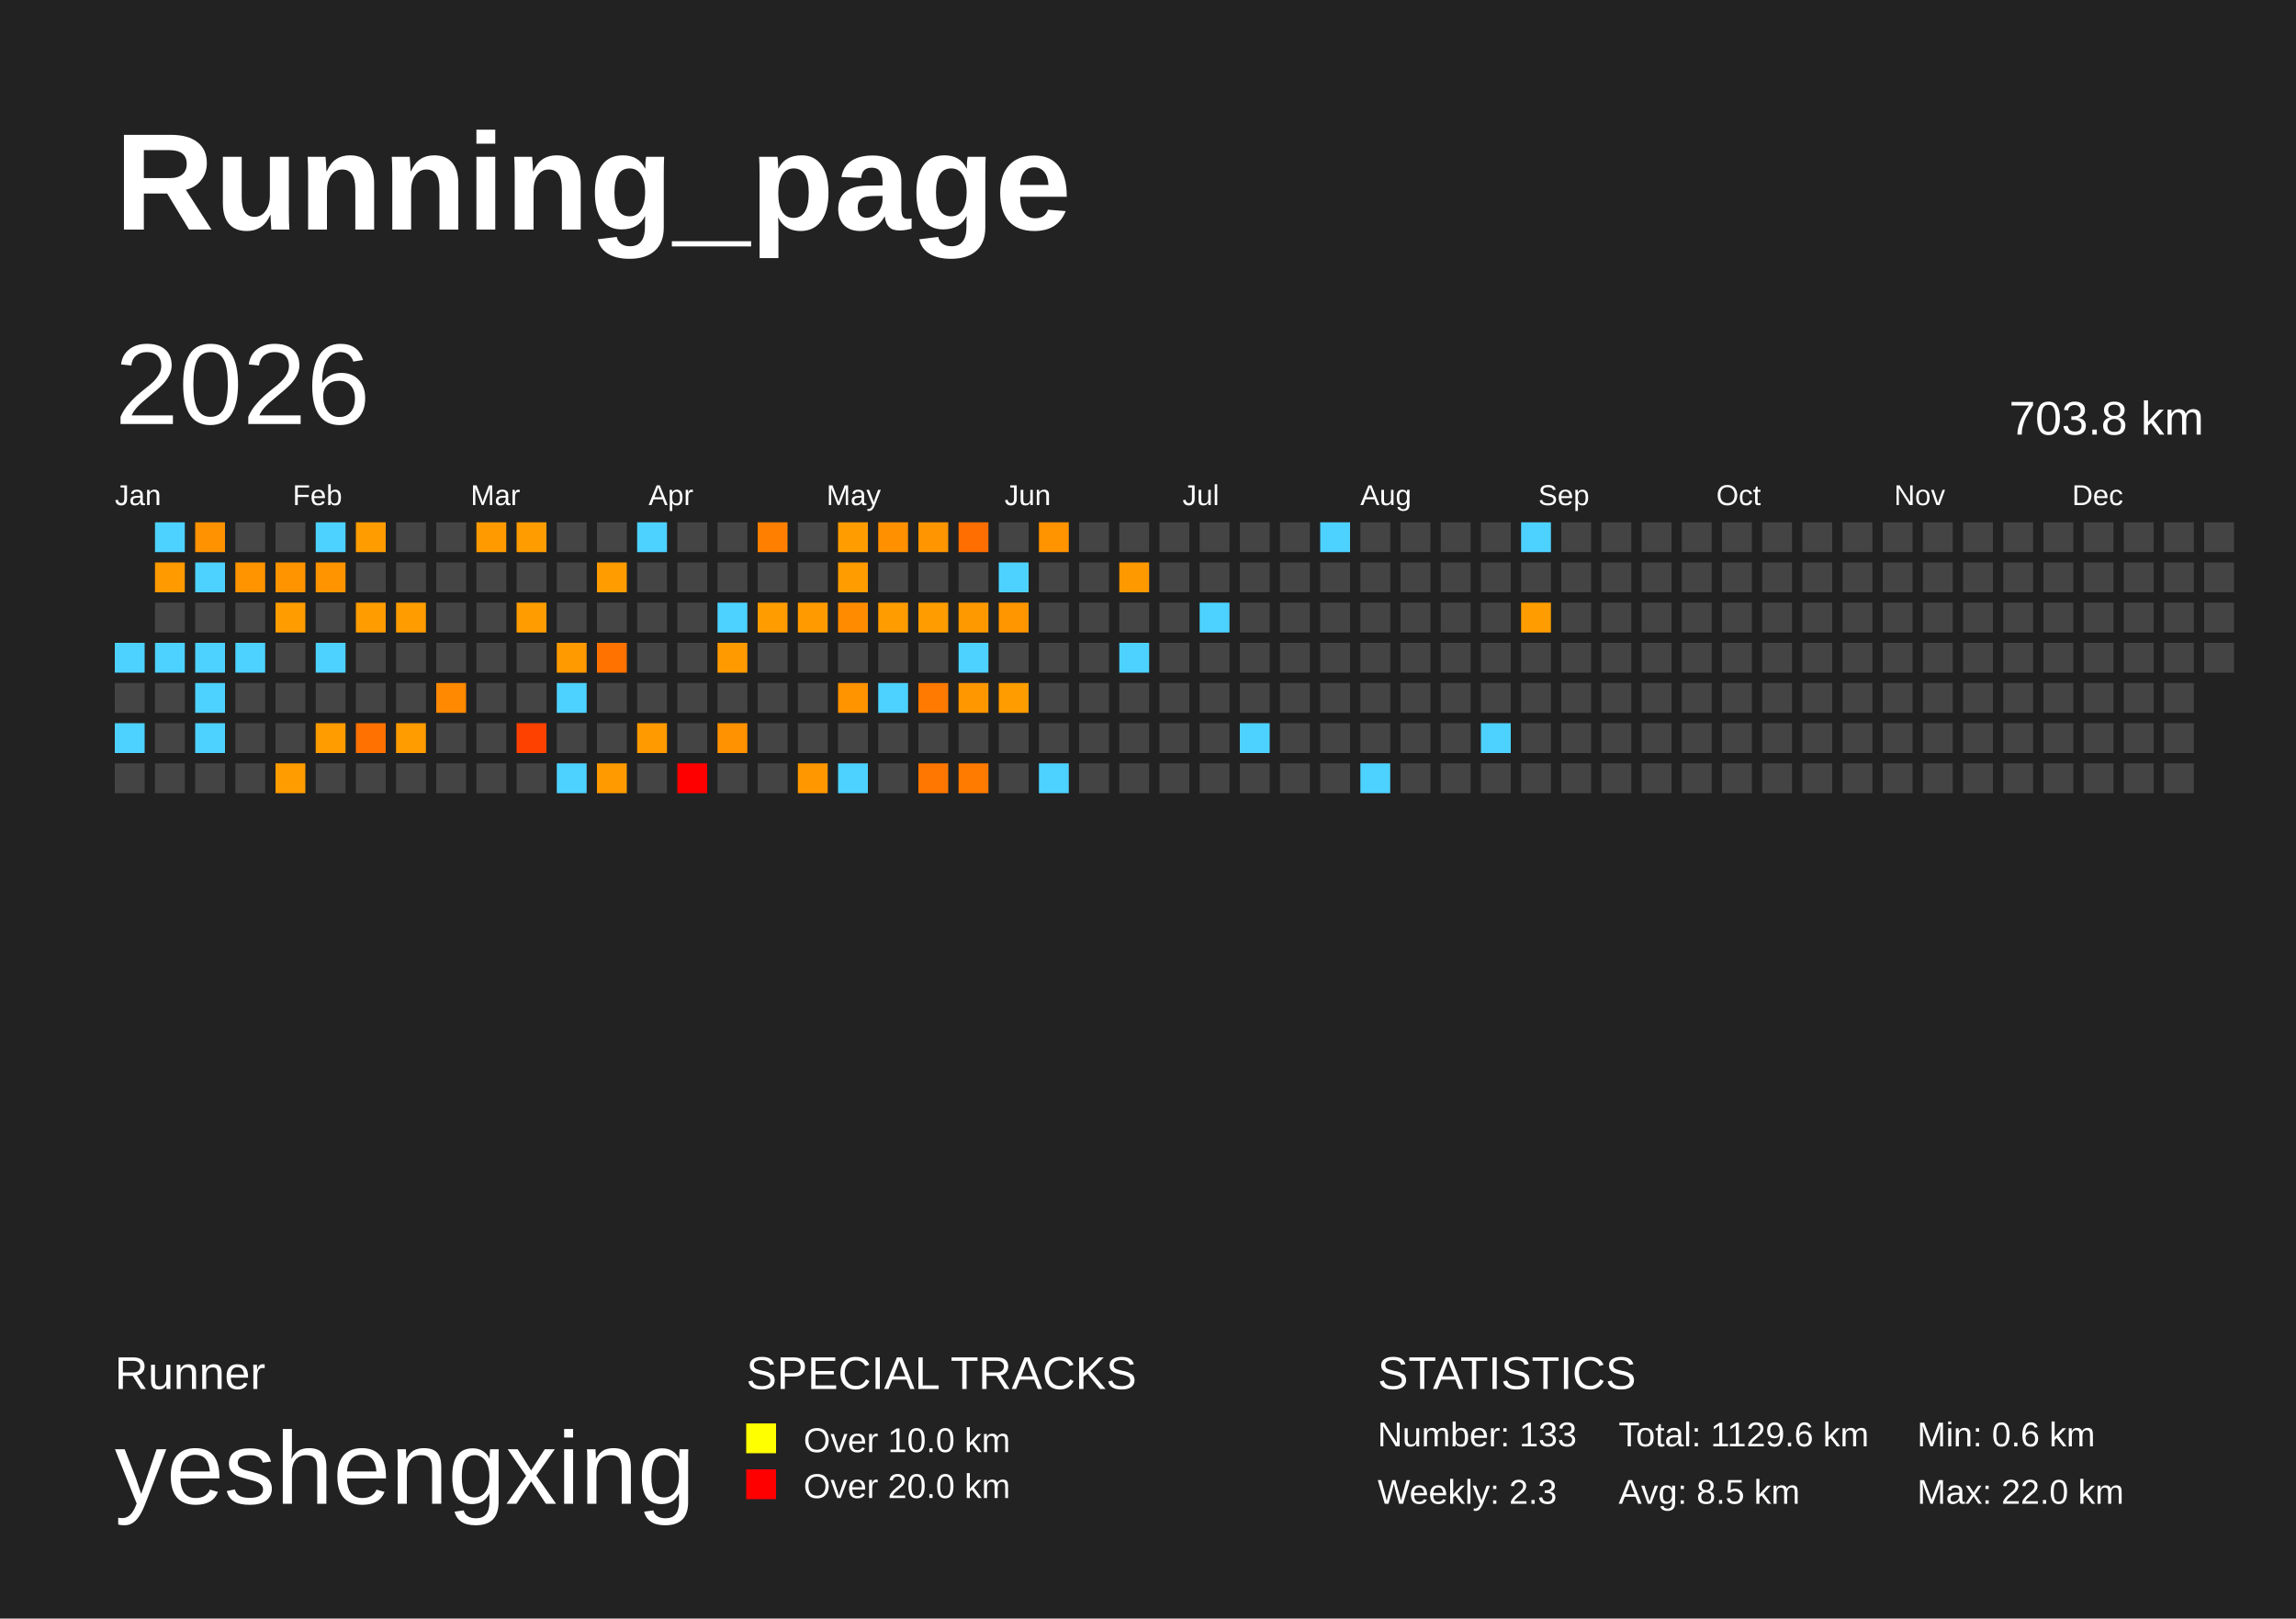
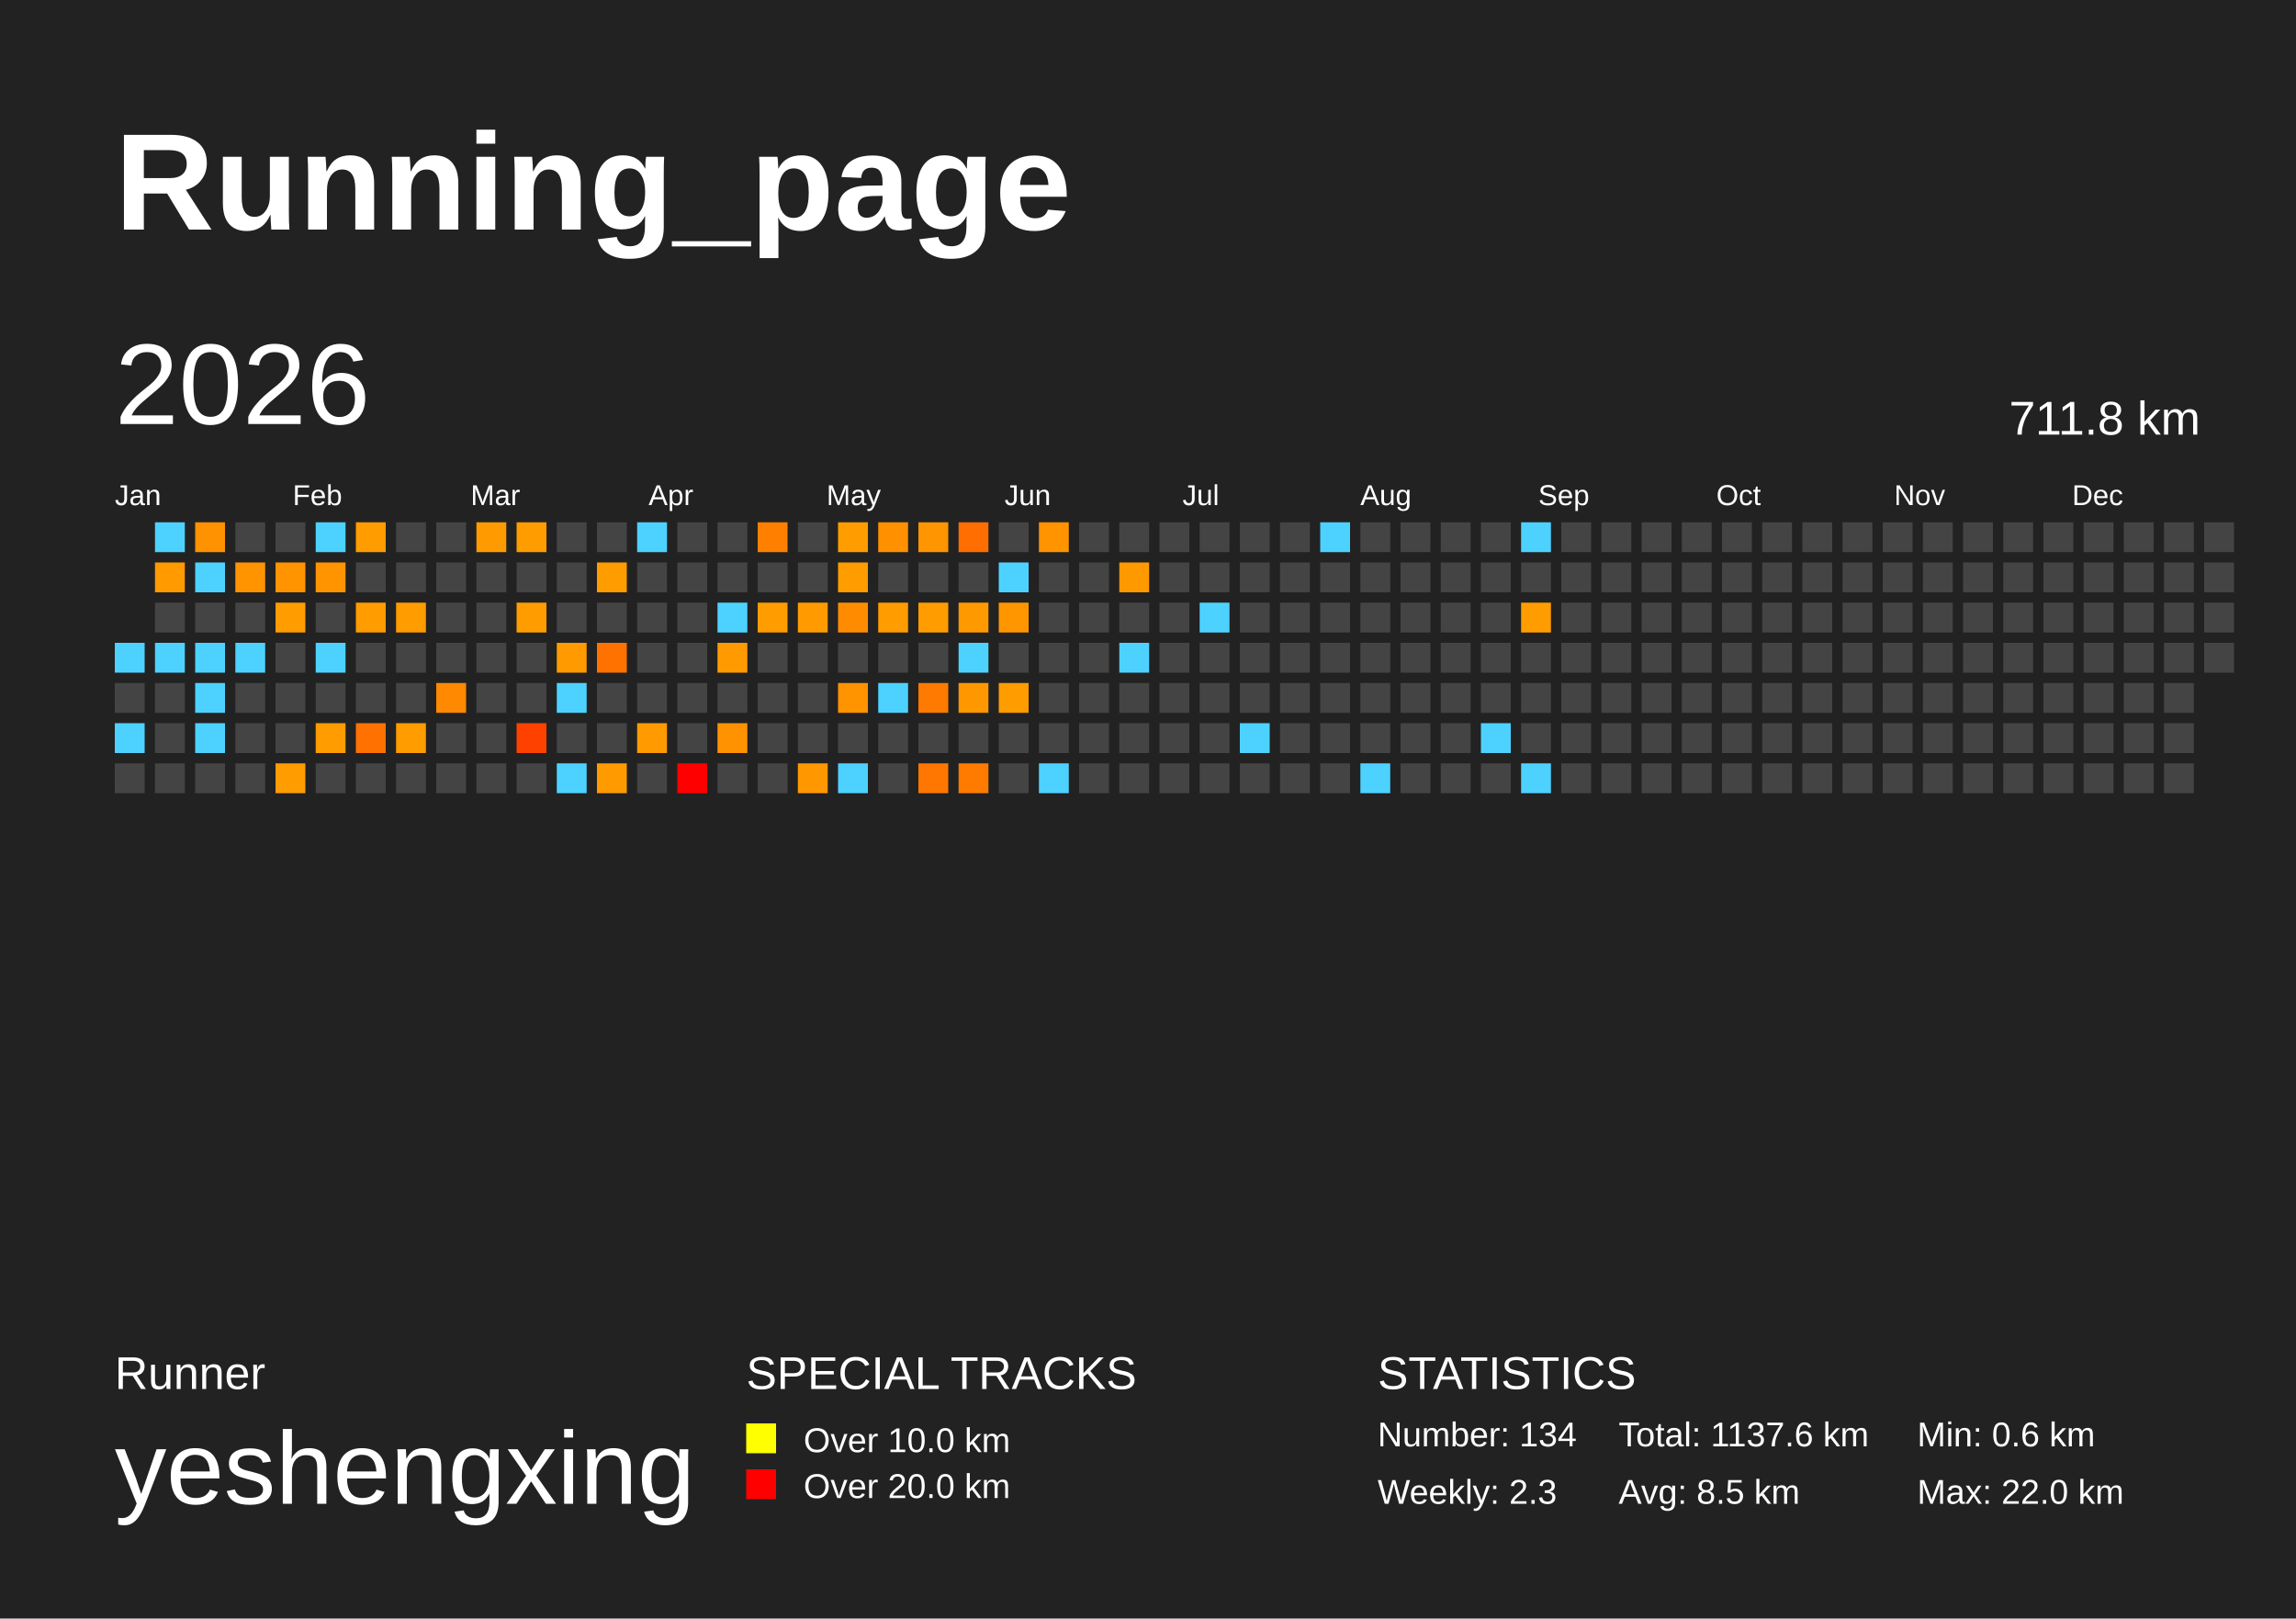
<svg xmlns="http://www.w3.org/2000/svg" baseProfile="full" height="141mm" version="1.1" viewBox="0,0,200,141" width="200mm">
  <defs />
  <rect fill="#222222" height="141" width="200" x="0" y="0" />
  <text fill="#FFFFFF" style="font-size:12px; font-family:Arial; font-weight:bold;" x="10" y="20">Running_page</text>
  <text fill="#FFFFFF" style="font-size:4px; font-family:Arial" x="10" y="121">Runner</text>
  <text fill="#FFFFFF" style="font-size:9px; font-family:Arial" x="10" y="131">yeshengxing</text>
  <text fill="#FFFFFF" style="font-size:4px; font-family:Arial" x="65" y="121">SPECIAL TRACKS</text>
  <rect fill="yellow" height="2.6" width="2.6" x="65" y="124" />
  <text fill="#FFFFFF" style="font-size:3px; font-family:Arial" x="70" y="126.5">Over 10.0 km</text>
  <rect fill="red" height="2.6" width="2.6" x="65" y="128" />
  <text fill="#FFFFFF" style="font-size:3px; font-family:Arial" x="70" y="130.5">Over 20.0 km</text>
  <text fill="#FFFFFF" style="font-size:4px; font-family:Arial" x="120" y="121">STATISTICS</text>
-   <text fill="#FFFFFF" style="font-size:3px; font-family:Arial" x="120" y="126">Number: 133</text>
+   <text fill="#FFFFFF" style="font-size:3px; font-family:Arial" x="120" y="126">Number: 134</text>
  <text fill="#FFFFFF" style="font-size:3px; font-family:Arial" x="120" y="131">Weekly: 2.3</text>
-   <text fill="#FFFFFF" style="font-size:3px; font-family:Arial" x="141" y="126">Total: 1129.6 km</text>
+   <text fill="#FFFFFF" style="font-size:3px; font-family:Arial" x="141" y="126">Total: 1137.6 km</text>
  <text fill="#FFFFFF" style="font-size:3px; font-family:Arial" x="141" y="131">Avg: 8.5 km</text>
  <text fill="#FFFFFF" style="font-size:3px; font-family:Arial" x="167" y="126">Min: 0.6 km</text>
  <text fill="#FFFFFF" style="font-size:3px; font-family:Arial" x="167" y="131">Max: 22.0 km</text>
  <text dominant-baseline="hanging" fill="#FFFFFF" style="font-size:10.0px; font-family:Arial;" x="10" y="30">2026</text>
-   <text dominant-baseline="hanging" fill="#FFFFFF" style="font-size:4.125px; font-family:Arial;" x="175" y="35">703.8 km</text>
+   <text dominant-baseline="hanging" fill="#FFFFFF" style="font-size:4.125px; font-family:Arial;" x="175" y="35">711.8 km</text>
  <text fill="#FFFFFF" style="font-size:2.5px; font-family:Arial" x="10.0" y="44">Jan</text>
  <text fill="#FFFFFF" style="font-size:2.5px; font-family:Arial" x="25.5" y="44">Feb</text>
  <text fill="#FFFFFF" style="font-size:2.5px; font-family:Arial" x="41.0" y="44">Mar</text>
  <text fill="#FFFFFF" style="font-size:2.5px; font-family:Arial" x="56.5" y="44">Apr</text>
  <text fill="#FFFFFF" style="font-size:2.5px; font-family:Arial" x="72.0" y="44">May</text>
  <text fill="#FFFFFF" style="font-size:2.5px; font-family:Arial" x="87.5" y="44">Jun</text>
  <text fill="#FFFFFF" style="font-size:2.5px; font-family:Arial" x="103.0" y="44">Jul</text>
  <text fill="#FFFFFF" style="font-size:2.5px; font-family:Arial" x="118.5" y="44">Aug</text>
  <text fill="#FFFFFF" style="font-size:2.5px; font-family:Arial" x="134.0" y="44">Sep</text>
  <text fill="#FFFFFF" style="font-size:2.5px; font-family:Arial" x="149.5" y="44">Oct</text>
  <text fill="#FFFFFF" style="font-size:2.5px; font-family:Arial" x="165.0" y="44">Nov</text>
  <text fill="#FFFFFF" style="font-size:2.5px; font-family:Arial" x="180.5" y="44">Dec</text>
  <rect fill="#4dd2ff" height="2.6" width="2.6" x="10.0" y="56.0" />
  <rect fill="#444444" height="2.6" width="2.6" x="10.0" y="59.5" />
  <rect fill="#4dd2ff" height="2.6" width="2.6" x="10.0" y="63.0" />
  <rect fill="#444444" height="2.6" width="2.6" x="10.0" y="66.5" />
  <rect fill="#4dd2ff" height="2.6" width="2.6" x="13.5" y="45.5" />
  <rect fill="#ff9a00" height="2.6" width="2.6" x="13.5" y="49.0" />
  <rect fill="#444444" height="2.6" width="2.6" x="13.5" y="52.5" />
  <rect fill="#4dd2ff" height="2.6" width="2.6" x="13.5" y="56.0" />
  <rect fill="#444444" height="2.6" width="2.6" x="13.5" y="59.5" />
  <rect fill="#444444" height="2.6" width="2.6" x="13.5" y="63.0" />
  <rect fill="#444444" height="2.6" width="2.6" x="13.5" y="66.5" />
  <rect fill="#ff9200" height="2.6" width="2.6" x="17.0" y="45.5" />
  <rect fill="#4dd2ff" height="2.6" width="2.6" x="17.0" y="49.0" />
  <rect fill="#444444" height="2.6" width="2.6" x="17.0" y="52.5" />
  <rect fill="#4dd2ff" height="2.6" width="2.6" x="17.0" y="56.0" />
  <rect fill="#4dd2ff" height="2.6" width="2.6" x="17.0" y="59.5" />
  <rect fill="#4dd2ff" height="2.6" width="2.6" x="17.0" y="63.0" />
  <rect fill="#444444" height="2.6" width="2.6" x="17.0" y="66.5" />
  <rect fill="#444444" height="2.6" width="2.6" x="20.5" y="45.5" />
  <rect fill="#ff9300" height="2.6" width="2.6" x="20.5" y="49.0" />
  <rect fill="#444444" height="2.6" width="2.6" x="20.5" y="52.5" />
  <rect fill="#4dd2ff" height="2.6" width="2.6" x="20.5" y="56.0" />
  <rect fill="#444444" height="2.6" width="2.6" x="20.5" y="59.5" />
  <rect fill="#444444" height="2.6" width="2.6" x="20.5" y="63.0" />
  <rect fill="#444444" height="2.6" width="2.6" x="20.5" y="66.5" />
  <rect fill="#444444" height="2.6" width="2.6" x="24.0" y="45.5" />
  <rect fill="#ff9300" height="2.6" width="2.6" x="24.0" y="49.0" />
  <rect fill="#ff9c00" height="2.6" width="2.6" x="24.0" y="52.5" />
  <rect fill="#444444" height="2.6" width="2.6" x="24.0" y="56.0" />
  <rect fill="#444444" height="2.6" width="2.6" x="24.0" y="59.5" />
  <rect fill="#444444" height="2.6" width="2.6" x="24.0" y="63.0" />
  <rect fill="#ff9c00" height="2.6" width="2.6" x="24.0" y="66.5" />
  <rect fill="#4dd2ff" height="2.6" width="2.6" x="27.5" y="45.5" />
  <rect fill="#ff9400" height="2.6" width="2.6" x="27.5" y="49.0" />
  <rect fill="#444444" height="2.6" width="2.6" x="27.5" y="52.5" />
  <rect fill="#4dd2ff" height="2.6" width="2.6" x="27.5" y="56.0" />
  <rect fill="#444444" height="2.6" width="2.6" x="27.5" y="59.5" />
  <rect fill="#ff9c00" height="2.6" width="2.6" x="27.5" y="63.0" />
  <rect fill="#444444" height="2.6" width="2.6" x="27.5" y="66.5" />
  <rect fill="#ff9c00" height="2.6" width="2.6" x="31.0" y="45.5" />
  <rect fill="#444444" height="2.6" width="2.6" x="31.0" y="49.0" />
  <rect fill="#ff9c00" height="2.6" width="2.6" x="31.0" y="52.5" />
  <rect fill="#444444" height="2.6" width="2.6" x="31.0" y="56.0" />
  <rect fill="#444444" height="2.6" width="2.6" x="31.0" y="59.5" />
  <rect fill="#ff7100" height="2.6" width="2.6" x="31.0" y="63.0" />
  <rect fill="#444444" height="2.6" width="2.6" x="31.0" y="66.5" />
  <rect fill="#444444" height="2.6" width="2.6" x="34.5" y="45.5" />
  <rect fill="#444444" height="2.6" width="2.6" x="34.5" y="49.0" />
  <rect fill="#ff9c00" height="2.6" width="2.6" x="34.5" y="52.5" />
  <rect fill="#444444" height="2.6" width="2.6" x="34.5" y="56.0" />
  <rect fill="#444444" height="2.6" width="2.6" x="34.5" y="59.5" />
  <rect fill="#ff9c00" height="2.6" width="2.6" x="34.5" y="63.0" />
  <rect fill="#444444" height="2.6" width="2.6" x="34.5" y="66.5" />
  <rect fill="#444444" height="2.6" width="2.6" x="38.0" y="45.5" />
  <rect fill="#444444" height="2.6" width="2.6" x="38.0" y="49.0" />
  <rect fill="#444444" height="2.6" width="2.6" x="38.0" y="52.5" />
  <rect fill="#444444" height="2.6" width="2.6" x="38.0" y="56.0" />
  <rect fill="#ff8900" height="2.6" width="2.6" x="38.0" y="59.5" />
  <rect fill="#444444" height="2.6" width="2.6" x="38.0" y="63.0" />
  <rect fill="#444444" height="2.6" width="2.6" x="38.0" y="66.5" />
  <rect fill="#ff9b00" height="2.6" width="2.6" x="41.5" y="45.5" />
  <rect fill="#444444" height="2.6" width="2.6" x="41.5" y="49.0" />
  <rect fill="#444444" height="2.6" width="2.6" x="41.5" y="52.5" />
  <rect fill="#444444" height="2.6" width="2.6" x="41.5" y="56.0" />
  <rect fill="#444444" height="2.6" width="2.6" x="41.5" y="59.5" />
  <rect fill="#444444" height="2.6" width="2.6" x="41.5" y="63.0" />
  <rect fill="#444444" height="2.6" width="2.6" x="41.5" y="66.5" />
  <rect fill="#ff9c00" height="2.6" width="2.6" x="45.0" y="45.5" />
  <rect fill="#444444" height="2.6" width="2.6" x="45.0" y="49.0" />
  <rect fill="#ff9d00" height="2.6" width="2.6" x="45.0" y="52.5" />
  <rect fill="#444444" height="2.6" width="2.6" x="45.0" y="56.0" />
  <rect fill="#444444" height="2.6" width="2.6" x="45.0" y="59.5" />
  <rect fill="#ff4100" height="2.6" width="2.6" x="45.0" y="63.0" />
  <rect fill="#444444" height="2.6" width="2.6" x="45.0" y="66.5" />
  <rect fill="#444444" height="2.6" width="2.6" x="48.5" y="45.5" />
  <rect fill="#444444" height="2.6" width="2.6" x="48.5" y="49.0" />
  <rect fill="#444444" height="2.6" width="2.6" x="48.5" y="52.5" />
  <rect fill="#ff9a00" height="2.6" width="2.6" x="48.5" y="56.0" />
  <rect fill="#4dd2ff" height="2.6" width="2.6" x="48.5" y="59.5" />
  <rect fill="#444444" height="2.6" width="2.6" x="48.5" y="63.0" />
  <rect fill="#4dd2ff" height="2.6" width="2.6" x="48.5" y="66.5" />
  <rect fill="#444444" height="2.6" width="2.6" x="52.0" y="45.5" />
  <rect fill="#ff9c00" height="2.6" width="2.6" x="52.0" y="49.0" />
  <rect fill="#444444" height="2.6" width="2.6" x="52.0" y="52.5" />
  <rect fill="#ff7200" height="2.6" width="2.6" x="52.0" y="56.0" />
  <rect fill="#444444" height="2.6" width="2.6" x="52.0" y="59.5" />
  <rect fill="#444444" height="2.6" width="2.6" x="52.0" y="63.0" />
  <rect fill="#ff9b00" height="2.6" width="2.6" x="52.0" y="66.5" />
  <rect fill="#4dd2ff" height="2.6" width="2.6" x="55.5" y="45.5" />
  <rect fill="#444444" height="2.6" width="2.6" x="55.5" y="49.0" />
  <rect fill="#444444" height="2.6" width="2.6" x="55.5" y="52.5" />
  <rect fill="#444444" height="2.6" width="2.6" x="55.5" y="56.0" />
  <rect fill="#444444" height="2.6" width="2.6" x="55.5" y="59.5" />
  <rect fill="#ff9b00" height="2.6" width="2.6" x="55.5" y="63.0" />
  <rect fill="#444444" height="2.6" width="2.6" x="55.5" y="66.5" />
  <rect fill="#444444" height="2.6" width="2.6" x="59.0" y="45.5" />
  <rect fill="#444444" height="2.6" width="2.6" x="59.0" y="49.0" />
  <rect fill="#444444" height="2.6" width="2.6" x="59.0" y="52.5" />
  <rect fill="#444444" height="2.6" width="2.6" x="59.0" y="56.0" />
  <rect fill="#444444" height="2.6" width="2.6" x="59.0" y="59.5" />
  <rect fill="#444444" height="2.6" width="2.6" x="59.0" y="63.0" />
  <rect fill="red" height="2.6" width="2.6" x="59.0" y="66.5" />
  <rect fill="#444444" height="2.6" width="2.6" x="62.5" y="45.5" />
  <rect fill="#444444" height="2.6" width="2.6" x="62.5" y="49.0" />
  <rect fill="#4dd2ff" height="2.6" width="2.6" x="62.5" y="52.5" />
  <rect fill="#ff9b00" height="2.6" width="2.6" x="62.5" y="56.0" />
  <rect fill="#444444" height="2.6" width="2.6" x="62.5" y="59.5" />
  <rect fill="#ff9200" height="2.6" width="2.6" x="62.5" y="63.0" />
  <rect fill="#444444" height="2.6" width="2.6" x="62.5" y="66.5" />
  <rect fill="#ff8000" height="2.6" width="2.6" x="66.0" y="45.5" />
  <rect fill="#444444" height="2.6" width="2.6" x="66.0" y="49.0" />
  <rect fill="#ff9c00" height="2.6" width="2.6" x="66.0" y="52.5" />
  <rect fill="#444444" height="2.6" width="2.6" x="66.0" y="56.0" />
  <rect fill="#444444" height="2.6" width="2.6" x="66.0" y="59.5" />
  <rect fill="#444444" height="2.6" width="2.6" x="66.0" y="63.0" />
  <rect fill="#444444" height="2.6" width="2.6" x="66.0" y="66.5" />
  <rect fill="#444444" height="2.6" width="2.6" x="69.5" y="45.5" />
  <rect fill="#444444" height="2.6" width="2.6" x="69.5" y="49.0" />
  <rect fill="#ff9b00" height="2.6" width="2.6" x="69.5" y="52.5" />
  <rect fill="#444444" height="2.6" width="2.6" x="69.5" y="56.0" />
  <rect fill="#444444" height="2.6" width="2.6" x="69.5" y="59.5" />
  <rect fill="#444444" height="2.6" width="2.6" x="69.5" y="63.0" />
  <rect fill="#ff9800" height="2.6" width="2.6" x="69.5" y="66.5" />
  <rect fill="#ff9d00" height="2.6" width="2.6" x="73.0" y="45.5" />
  <rect fill="#ff9c00" height="2.6" width="2.6" x="73.0" y="49.0" />
  <rect fill="#ff8c00" height="2.6" width="2.6" x="73.0" y="52.5" />
  <rect fill="#444444" height="2.6" width="2.6" x="73.0" y="56.0" />
  <rect fill="#ff9300" height="2.6" width="2.6" x="73.0" y="59.5" />
  <rect fill="#444444" height="2.6" width="2.6" x="73.0" y="63.0" />
  <rect fill="#4dd2ff" height="2.6" width="2.6" x="73.0" y="66.5" />
  <rect fill="#ff9000" height="2.6" width="2.6" x="76.5" y="45.5" />
  <rect fill="#444444" height="2.6" width="2.6" x="76.5" y="49.0" />
  <rect fill="#ff9c00" height="2.6" width="2.6" x="76.5" y="52.5" />
  <rect fill="#444444" height="2.6" width="2.6" x="76.5" y="56.0" />
  <rect fill="#4dd2ff" height="2.6" width="2.6" x="76.5" y="59.5" />
  <rect fill="#444444" height="2.6" width="2.6" x="76.5" y="63.0" />
  <rect fill="#444444" height="2.6" width="2.6" x="76.5" y="66.5" />
  <rect fill="#ff9500" height="2.6" width="2.6" x="80.0" y="45.5" />
  <rect fill="#444444" height="2.6" width="2.6" x="80.0" y="49.0" />
  <rect fill="#ff9d00" height="2.6" width="2.6" x="80.0" y="52.5" />
  <rect fill="#444444" height="2.6" width="2.6" x="80.0" y="56.0" />
  <rect fill="#ff7a00" height="2.6" width="2.6" x="80.0" y="59.5" />
  <rect fill="#444444" height="2.6" width="2.6" x="80.0" y="63.0" />
  <rect fill="#ff7700" height="2.6" width="2.6" x="80.0" y="66.5" />
  <rect fill="#ff6e00" height="2.6" width="2.6" x="83.5" y="45.5" />
  <rect fill="#444444" height="2.6" width="2.6" x="83.5" y="49.0" />
  <rect fill="#ff9900" height="2.6" width="2.6" x="83.5" y="52.5" />
  <rect fill="#4dd2ff" height="2.6" width="2.6" x="83.5" y="56.0" />
  <rect fill="#ff9700" height="2.6" width="2.6" x="83.5" y="59.5" />
  <rect fill="#444444" height="2.6" width="2.6" x="83.5" y="63.0" />
  <rect fill="#ff7b00" height="2.6" width="2.6" x="83.5" y="66.5" />
  <rect fill="#444444" height="2.6" width="2.6" x="87.0" y="45.5" />
  <rect fill="#4dd2ff" height="2.6" width="2.6" x="87.0" y="49.0" />
  <rect fill="#ff9600" height="2.6" width="2.6" x="87.0" y="52.5" />
  <rect fill="#444444" height="2.6" width="2.6" x="87.0" y="56.0" />
  <rect fill="#ff9c00" height="2.6" width="2.6" x="87.0" y="59.5" />
  <rect fill="#444444" height="2.6" width="2.6" x="87.0" y="63.0" />
  <rect fill="#444444" height="2.6" width="2.6" x="87.0" y="66.5" />
  <rect fill="#ff9300" height="2.6" width="2.6" x="90.5" y="45.5" />
  <rect fill="#444444" height="2.6" width="2.6" x="90.5" y="49.0" />
  <rect fill="#444444" height="2.6" width="2.6" x="90.5" y="52.5" />
  <rect fill="#444444" height="2.6" width="2.6" x="90.5" y="56.0" />
  <rect fill="#444444" height="2.6" width="2.6" x="90.5" y="59.5" />
  <rect fill="#444444" height="2.6" width="2.6" x="90.5" y="63.0" />
  <rect fill="#4dd2ff" height="2.6" width="2.6" x="90.5" y="66.5" />
  <rect fill="#444444" height="2.6" width="2.6" x="94.0" y="45.5" />
  <rect fill="#444444" height="2.6" width="2.6" x="94.0" y="49.0" />
  <rect fill="#444444" height="2.6" width="2.6" x="94.0" y="52.5" />
  <rect fill="#444444" height="2.6" width="2.6" x="94.0" y="56.0" />
  <rect fill="#444444" height="2.6" width="2.6" x="94.0" y="59.5" />
  <rect fill="#444444" height="2.6" width="2.6" x="94.0" y="63.0" />
  <rect fill="#444444" height="2.6" width="2.6" x="94.0" y="66.5" />
  <rect fill="#444444" height="2.6" width="2.6" x="97.5" y="45.5" />
  <rect fill="#ff9900" height="2.6" width="2.6" x="97.5" y="49.0" />
  <rect fill="#444444" height="2.6" width="2.6" x="97.5" y="52.5" />
  <rect fill="#4dd2ff" height="2.6" width="2.6" x="97.5" y="56.0" />
  <rect fill="#444444" height="2.6" width="2.6" x="97.5" y="59.5" />
  <rect fill="#444444" height="2.6" width="2.6" x="97.5" y="63.0" />
  <rect fill="#444444" height="2.6" width="2.6" x="97.5" y="66.5" />
  <rect fill="#444444" height="2.6" width="2.6" x="101.0" y="45.5" />
  <rect fill="#444444" height="2.6" width="2.6" x="101.0" y="49.0" />
  <rect fill="#444444" height="2.6" width="2.6" x="101.0" y="52.5" />
  <rect fill="#444444" height="2.6" width="2.6" x="101.0" y="56.0" />
  <rect fill="#444444" height="2.6" width="2.6" x="101.0" y="59.5" />
  <rect fill="#444444" height="2.6" width="2.6" x="101.0" y="63.0" />
  <rect fill="#444444" height="2.6" width="2.6" x="101.0" y="66.5" />
  <rect fill="#444444" height="2.6" width="2.6" x="104.5" y="45.5" />
  <rect fill="#444444" height="2.6" width="2.6" x="104.5" y="49.0" />
  <rect fill="#4dd2ff" height="2.6" width="2.6" x="104.5" y="52.5" />
  <rect fill="#444444" height="2.6" width="2.6" x="104.5" y="56.0" />
  <rect fill="#444444" height="2.6" width="2.6" x="104.5" y="59.5" />
  <rect fill="#444444" height="2.6" width="2.6" x="104.5" y="63.0" />
  <rect fill="#444444" height="2.6" width="2.6" x="104.5" y="66.5" />
  <rect fill="#444444" height="2.6" width="2.6" x="108.0" y="45.5" />
  <rect fill="#444444" height="2.6" width="2.6" x="108.0" y="49.0" />
  <rect fill="#444444" height="2.6" width="2.6" x="108.0" y="52.5" />
  <rect fill="#444444" height="2.6" width="2.6" x="108.0" y="56.0" />
  <rect fill="#444444" height="2.6" width="2.6" x="108.0" y="59.5" />
  <rect fill="#4dd2ff" height="2.6" width="2.6" x="108.0" y="63.0" />
  <rect fill="#444444" height="2.6" width="2.6" x="108.0" y="66.5" />
  <rect fill="#444444" height="2.6" width="2.6" x="111.5" y="45.5" />
  <rect fill="#444444" height="2.6" width="2.6" x="111.5" y="49.0" />
  <rect fill="#444444" height="2.6" width="2.6" x="111.5" y="52.5" />
  <rect fill="#444444" height="2.6" width="2.6" x="111.5" y="56.0" />
  <rect fill="#444444" height="2.6" width="2.6" x="111.5" y="59.5" />
  <rect fill="#444444" height="2.6" width="2.6" x="111.5" y="63.0" />
  <rect fill="#444444" height="2.6" width="2.6" x="111.5" y="66.5" />
  <rect fill="#4dd2ff" height="2.6" width="2.6" x="115.0" y="45.5" />
  <rect fill="#444444" height="2.6" width="2.6" x="115.0" y="49.0" />
  <rect fill="#444444" height="2.6" width="2.6" x="115.0" y="52.5" />
  <rect fill="#444444" height="2.6" width="2.6" x="115.0" y="56.0" />
  <rect fill="#444444" height="2.6" width="2.6" x="115.0" y="59.5" />
  <rect fill="#444444" height="2.6" width="2.6" x="115.0" y="63.0" />
  <rect fill="#444444" height="2.6" width="2.6" x="115.0" y="66.5" />
  <rect fill="#444444" height="2.6" width="2.6" x="118.5" y="45.5" />
  <rect fill="#444444" height="2.6" width="2.6" x="118.5" y="49.0" />
  <rect fill="#444444" height="2.6" width="2.6" x="118.5" y="52.5" />
  <rect fill="#444444" height="2.6" width="2.6" x="118.5" y="56.0" />
  <rect fill="#444444" height="2.6" width="2.6" x="118.5" y="59.5" />
  <rect fill="#444444" height="2.6" width="2.6" x="118.5" y="63.0" />
  <rect fill="#4dd2ff" height="2.6" width="2.6" x="118.5" y="66.5" />
  <rect fill="#444444" height="2.6" width="2.6" x="122.0" y="45.5" />
  <rect fill="#444444" height="2.6" width="2.6" x="122.0" y="49.0" />
  <rect fill="#444444" height="2.6" width="2.6" x="122.0" y="52.5" />
  <rect fill="#444444" height="2.6" width="2.6" x="122.0" y="56.0" />
  <rect fill="#444444" height="2.6" width="2.6" x="122.0" y="59.5" />
  <rect fill="#444444" height="2.6" width="2.6" x="122.0" y="63.0" />
  <rect fill="#444444" height="2.6" width="2.6" x="122.0" y="66.5" />
  <rect fill="#444444" height="2.6" width="2.6" x="125.5" y="45.5" />
  <rect fill="#444444" height="2.6" width="2.6" x="125.5" y="49.0" />
  <rect fill="#444444" height="2.6" width="2.6" x="125.5" y="52.5" />
  <rect fill="#444444" height="2.6" width="2.6" x="125.5" y="56.0" />
  <rect fill="#444444" height="2.6" width="2.6" x="125.5" y="59.5" />
  <rect fill="#444444" height="2.6" width="2.6" x="125.5" y="63.0" />
  <rect fill="#444444" height="2.6" width="2.6" x="125.5" y="66.5" />
  <rect fill="#444444" height="2.6" width="2.6" x="129.0" y="45.5" />
  <rect fill="#444444" height="2.6" width="2.6" x="129.0" y="49.0" />
  <rect fill="#444444" height="2.6" width="2.6" x="129.0" y="52.5" />
  <rect fill="#444444" height="2.6" width="2.6" x="129.0" y="56.0" />
  <rect fill="#444444" height="2.6" width="2.6" x="129.0" y="59.5" />
  <rect fill="#4dd2ff" height="2.6" width="2.6" x="129.0" y="63.0" />
  <rect fill="#444444" height="2.6" width="2.6" x="129.0" y="66.5" />
  <rect fill="#4dd2ff" height="2.6" width="2.6" x="132.5" y="45.5" />
  <rect fill="#444444" height="2.6" width="2.6" x="132.5" y="49.0" />
  <rect fill="#ff9d00" height="2.6" width="2.6" x="132.5" y="52.5" />
  <rect fill="#444444" height="2.6" width="2.6" x="132.5" y="56.0" />
  <rect fill="#444444" height="2.6" width="2.6" x="132.5" y="59.5" />
  <rect fill="#444444" height="2.6" width="2.6" x="132.5" y="63.0" />
-   <rect fill="#444444" height="2.6" width="2.6" x="132.5" y="66.5" />
+   <rect fill="#4dd2ff" height="2.6" width="2.6" x="132.5" y="66.5" />
  <rect fill="#444444" height="2.6" width="2.6" x="136.0" y="45.5" />
  <rect fill="#444444" height="2.6" width="2.6" x="136.0" y="49.0" />
  <rect fill="#444444" height="2.6" width="2.6" x="136.0" y="52.5" />
  <rect fill="#444444" height="2.6" width="2.6" x="136.0" y="56.0" />
  <rect fill="#444444" height="2.6" width="2.6" x="136.0" y="59.5" />
  <rect fill="#444444" height="2.6" width="2.6" x="136.0" y="63.0" />
  <rect fill="#444444" height="2.6" width="2.6" x="136.0" y="66.5" />
  <rect fill="#444444" height="2.6" width="2.6" x="139.5" y="45.5" />
  <rect fill="#444444" height="2.6" width="2.6" x="139.5" y="49.0" />
  <rect fill="#444444" height="2.6" width="2.6" x="139.5" y="52.5" />
  <rect fill="#444444" height="2.6" width="2.6" x="139.5" y="56.0" />
  <rect fill="#444444" height="2.6" width="2.6" x="139.5" y="59.5" />
  <rect fill="#444444" height="2.6" width="2.6" x="139.5" y="63.0" />
  <rect fill="#444444" height="2.6" width="2.6" x="139.5" y="66.5" />
  <rect fill="#444444" height="2.6" width="2.6" x="143.0" y="45.5" />
  <rect fill="#444444" height="2.6" width="2.6" x="143.0" y="49.0" />
  <rect fill="#444444" height="2.6" width="2.6" x="143.0" y="52.5" />
  <rect fill="#444444" height="2.6" width="2.6" x="143.0" y="56.0" />
  <rect fill="#444444" height="2.6" width="2.6" x="143.0" y="59.5" />
  <rect fill="#444444" height="2.6" width="2.6" x="143.0" y="63.0" />
  <rect fill="#444444" height="2.6" width="2.6" x="143.0" y="66.5" />
  <rect fill="#444444" height="2.6" width="2.6" x="146.5" y="45.5" />
  <rect fill="#444444" height="2.6" width="2.6" x="146.5" y="49.0" />
  <rect fill="#444444" height="2.6" width="2.6" x="146.5" y="52.5" />
  <rect fill="#444444" height="2.6" width="2.6" x="146.5" y="56.0" />
  <rect fill="#444444" height="2.6" width="2.6" x="146.5" y="59.5" />
  <rect fill="#444444" height="2.6" width="2.6" x="146.5" y="63.0" />
  <rect fill="#444444" height="2.6" width="2.6" x="146.5" y="66.5" />
  <rect fill="#444444" height="2.6" width="2.6" x="150.0" y="45.5" />
  <rect fill="#444444" height="2.6" width="2.6" x="150.0" y="49.0" />
  <rect fill="#444444" height="2.6" width="2.6" x="150.0" y="52.5" />
  <rect fill="#444444" height="2.6" width="2.6" x="150.0" y="56.0" />
  <rect fill="#444444" height="2.6" width="2.6" x="150.0" y="59.5" />
  <rect fill="#444444" height="2.6" width="2.6" x="150.0" y="63.0" />
  <rect fill="#444444" height="2.6" width="2.6" x="150.0" y="66.5" />
  <rect fill="#444444" height="2.6" width="2.6" x="153.5" y="45.5" />
  <rect fill="#444444" height="2.6" width="2.6" x="153.5" y="49.0" />
  <rect fill="#444444" height="2.6" width="2.6" x="153.5" y="52.5" />
  <rect fill="#444444" height="2.6" width="2.6" x="153.5" y="56.0" />
  <rect fill="#444444" height="2.6" width="2.6" x="153.5" y="59.5" />
  <rect fill="#444444" height="2.6" width="2.6" x="153.5" y="63.0" />
  <rect fill="#444444" height="2.6" width="2.6" x="153.5" y="66.5" />
  <rect fill="#444444" height="2.6" width="2.6" x="157.0" y="45.5" />
  <rect fill="#444444" height="2.6" width="2.6" x="157.0" y="49.0" />
  <rect fill="#444444" height="2.6" width="2.6" x="157.0" y="52.5" />
  <rect fill="#444444" height="2.6" width="2.6" x="157.0" y="56.0" />
  <rect fill="#444444" height="2.6" width="2.6" x="157.0" y="59.5" />
  <rect fill="#444444" height="2.6" width="2.6" x="157.0" y="63.0" />
  <rect fill="#444444" height="2.6" width="2.6" x="157.0" y="66.5" />
  <rect fill="#444444" height="2.6" width="2.6" x="160.5" y="45.5" />
  <rect fill="#444444" height="2.6" width="2.6" x="160.5" y="49.0" />
  <rect fill="#444444" height="2.6" width="2.6" x="160.5" y="52.5" />
  <rect fill="#444444" height="2.6" width="2.6" x="160.5" y="56.0" />
  <rect fill="#444444" height="2.6" width="2.6" x="160.5" y="59.5" />
  <rect fill="#444444" height="2.6" width="2.6" x="160.5" y="63.0" />
  <rect fill="#444444" height="2.6" width="2.6" x="160.5" y="66.5" />
  <rect fill="#444444" height="2.6" width="2.6" x="164.0" y="45.5" />
  <rect fill="#444444" height="2.6" width="2.6" x="164.0" y="49.0" />
  <rect fill="#444444" height="2.6" width="2.6" x="164.0" y="52.5" />
  <rect fill="#444444" height="2.6" width="2.6" x="164.0" y="56.0" />
  <rect fill="#444444" height="2.6" width="2.6" x="164.0" y="59.5" />
  <rect fill="#444444" height="2.6" width="2.6" x="164.0" y="63.0" />
  <rect fill="#444444" height="2.6" width="2.6" x="164.0" y="66.5" />
  <rect fill="#444444" height="2.6" width="2.6" x="167.5" y="45.5" />
  <rect fill="#444444" height="2.6" width="2.6" x="167.5" y="49.0" />
  <rect fill="#444444" height="2.6" width="2.6" x="167.5" y="52.5" />
  <rect fill="#444444" height="2.6" width="2.6" x="167.5" y="56.0" />
  <rect fill="#444444" height="2.6" width="2.6" x="167.5" y="59.5" />
  <rect fill="#444444" height="2.6" width="2.6" x="167.5" y="63.0" />
  <rect fill="#444444" height="2.6" width="2.6" x="167.5" y="66.5" />
  <rect fill="#444444" height="2.6" width="2.6" x="171.0" y="45.5" />
  <rect fill="#444444" height="2.6" width="2.6" x="171.0" y="49.0" />
  <rect fill="#444444" height="2.6" width="2.6" x="171.0" y="52.5" />
  <rect fill="#444444" height="2.6" width="2.6" x="171.0" y="56.0" />
  <rect fill="#444444" height="2.6" width="2.6" x="171.0" y="59.5" />
  <rect fill="#444444" height="2.6" width="2.6" x="171.0" y="63.0" />
  <rect fill="#444444" height="2.6" width="2.6" x="171.0" y="66.5" />
  <rect fill="#444444" height="2.6" width="2.6" x="174.5" y="45.5" />
  <rect fill="#444444" height="2.6" width="2.6" x="174.5" y="49.0" />
  <rect fill="#444444" height="2.6" width="2.6" x="174.5" y="52.5" />
  <rect fill="#444444" height="2.6" width="2.6" x="174.5" y="56.0" />
  <rect fill="#444444" height="2.6" width="2.6" x="174.5" y="59.5" />
  <rect fill="#444444" height="2.6" width="2.6" x="174.5" y="63.0" />
  <rect fill="#444444" height="2.6" width="2.6" x="174.5" y="66.5" />
  <rect fill="#444444" height="2.6" width="2.6" x="178.0" y="45.5" />
  <rect fill="#444444" height="2.6" width="2.6" x="178.0" y="49.0" />
  <rect fill="#444444" height="2.6" width="2.6" x="178.0" y="52.5" />
  <rect fill="#444444" height="2.6" width="2.6" x="178.0" y="56.0" />
  <rect fill="#444444" height="2.6" width="2.6" x="178.0" y="59.5" />
  <rect fill="#444444" height="2.6" width="2.6" x="178.0" y="63.0" />
  <rect fill="#444444" height="2.6" width="2.6" x="178.0" y="66.5" />
  <rect fill="#444444" height="2.6" width="2.6" x="181.5" y="45.5" />
  <rect fill="#444444" height="2.6" width="2.6" x="181.5" y="49.0" />
  <rect fill="#444444" height="2.6" width="2.6" x="181.5" y="52.5" />
  <rect fill="#444444" height="2.6" width="2.6" x="181.5" y="56.0" />
  <rect fill="#444444" height="2.6" width="2.6" x="181.5" y="59.5" />
  <rect fill="#444444" height="2.6" width="2.6" x="181.5" y="63.0" />
  <rect fill="#444444" height="2.6" width="2.6" x="181.5" y="66.5" />
  <rect fill="#444444" height="2.6" width="2.6" x="185.0" y="45.5" />
  <rect fill="#444444" height="2.6" width="2.6" x="185.0" y="49.0" />
  <rect fill="#444444" height="2.6" width="2.6" x="185.0" y="52.5" />
  <rect fill="#444444" height="2.6" width="2.6" x="185.0" y="56.0" />
  <rect fill="#444444" height="2.6" width="2.6" x="185.0" y="59.5" />
  <rect fill="#444444" height="2.6" width="2.6" x="185.0" y="63.0" />
  <rect fill="#444444" height="2.6" width="2.6" x="185.0" y="66.5" />
  <rect fill="#444444" height="2.6" width="2.6" x="188.5" y="45.5" />
  <rect fill="#444444" height="2.6" width="2.6" x="188.5" y="49.0" />
  <rect fill="#444444" height="2.6" width="2.6" x="188.5" y="52.5" />
  <rect fill="#444444" height="2.6" width="2.6" x="188.5" y="56.0" />
  <rect fill="#444444" height="2.6" width="2.6" x="188.5" y="59.5" />
  <rect fill="#444444" height="2.6" width="2.6" x="188.5" y="63.0" />
  <rect fill="#444444" height="2.6" width="2.6" x="188.5" y="66.5" />
  <rect fill="#444444" height="2.6" width="2.6" x="192.0" y="45.5" />
  <rect fill="#444444" height="2.6" width="2.6" x="192.0" y="49.0" />
  <rect fill="#444444" height="2.6" width="2.6" x="192.0" y="52.5" />
  <rect fill="#444444" height="2.6" width="2.6" x="192.0" y="56.0" />
</svg>
